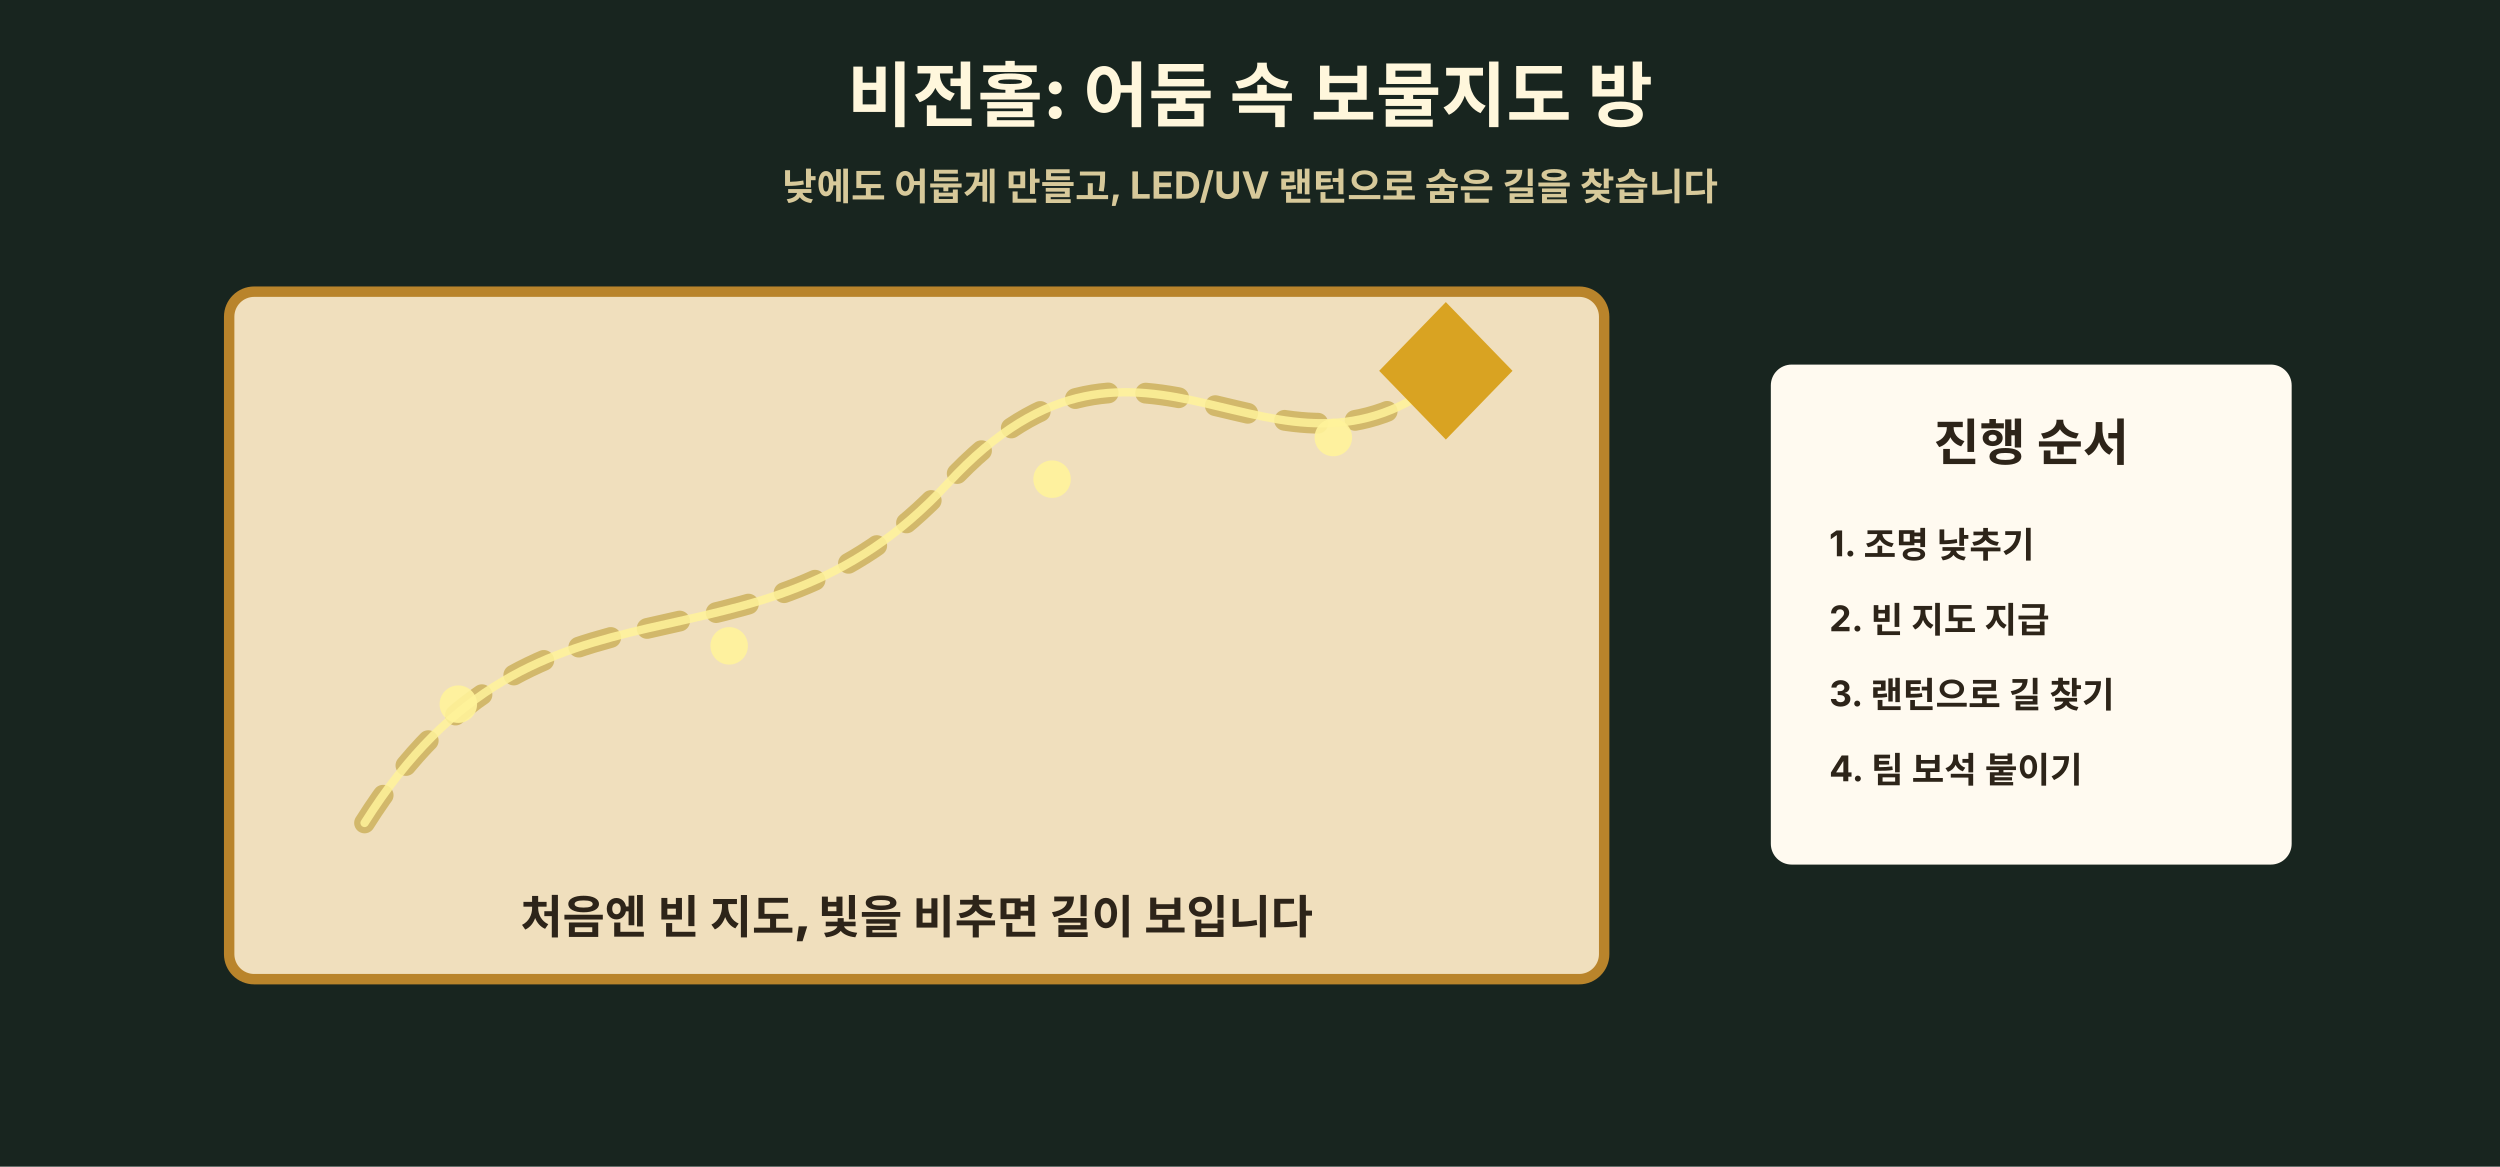
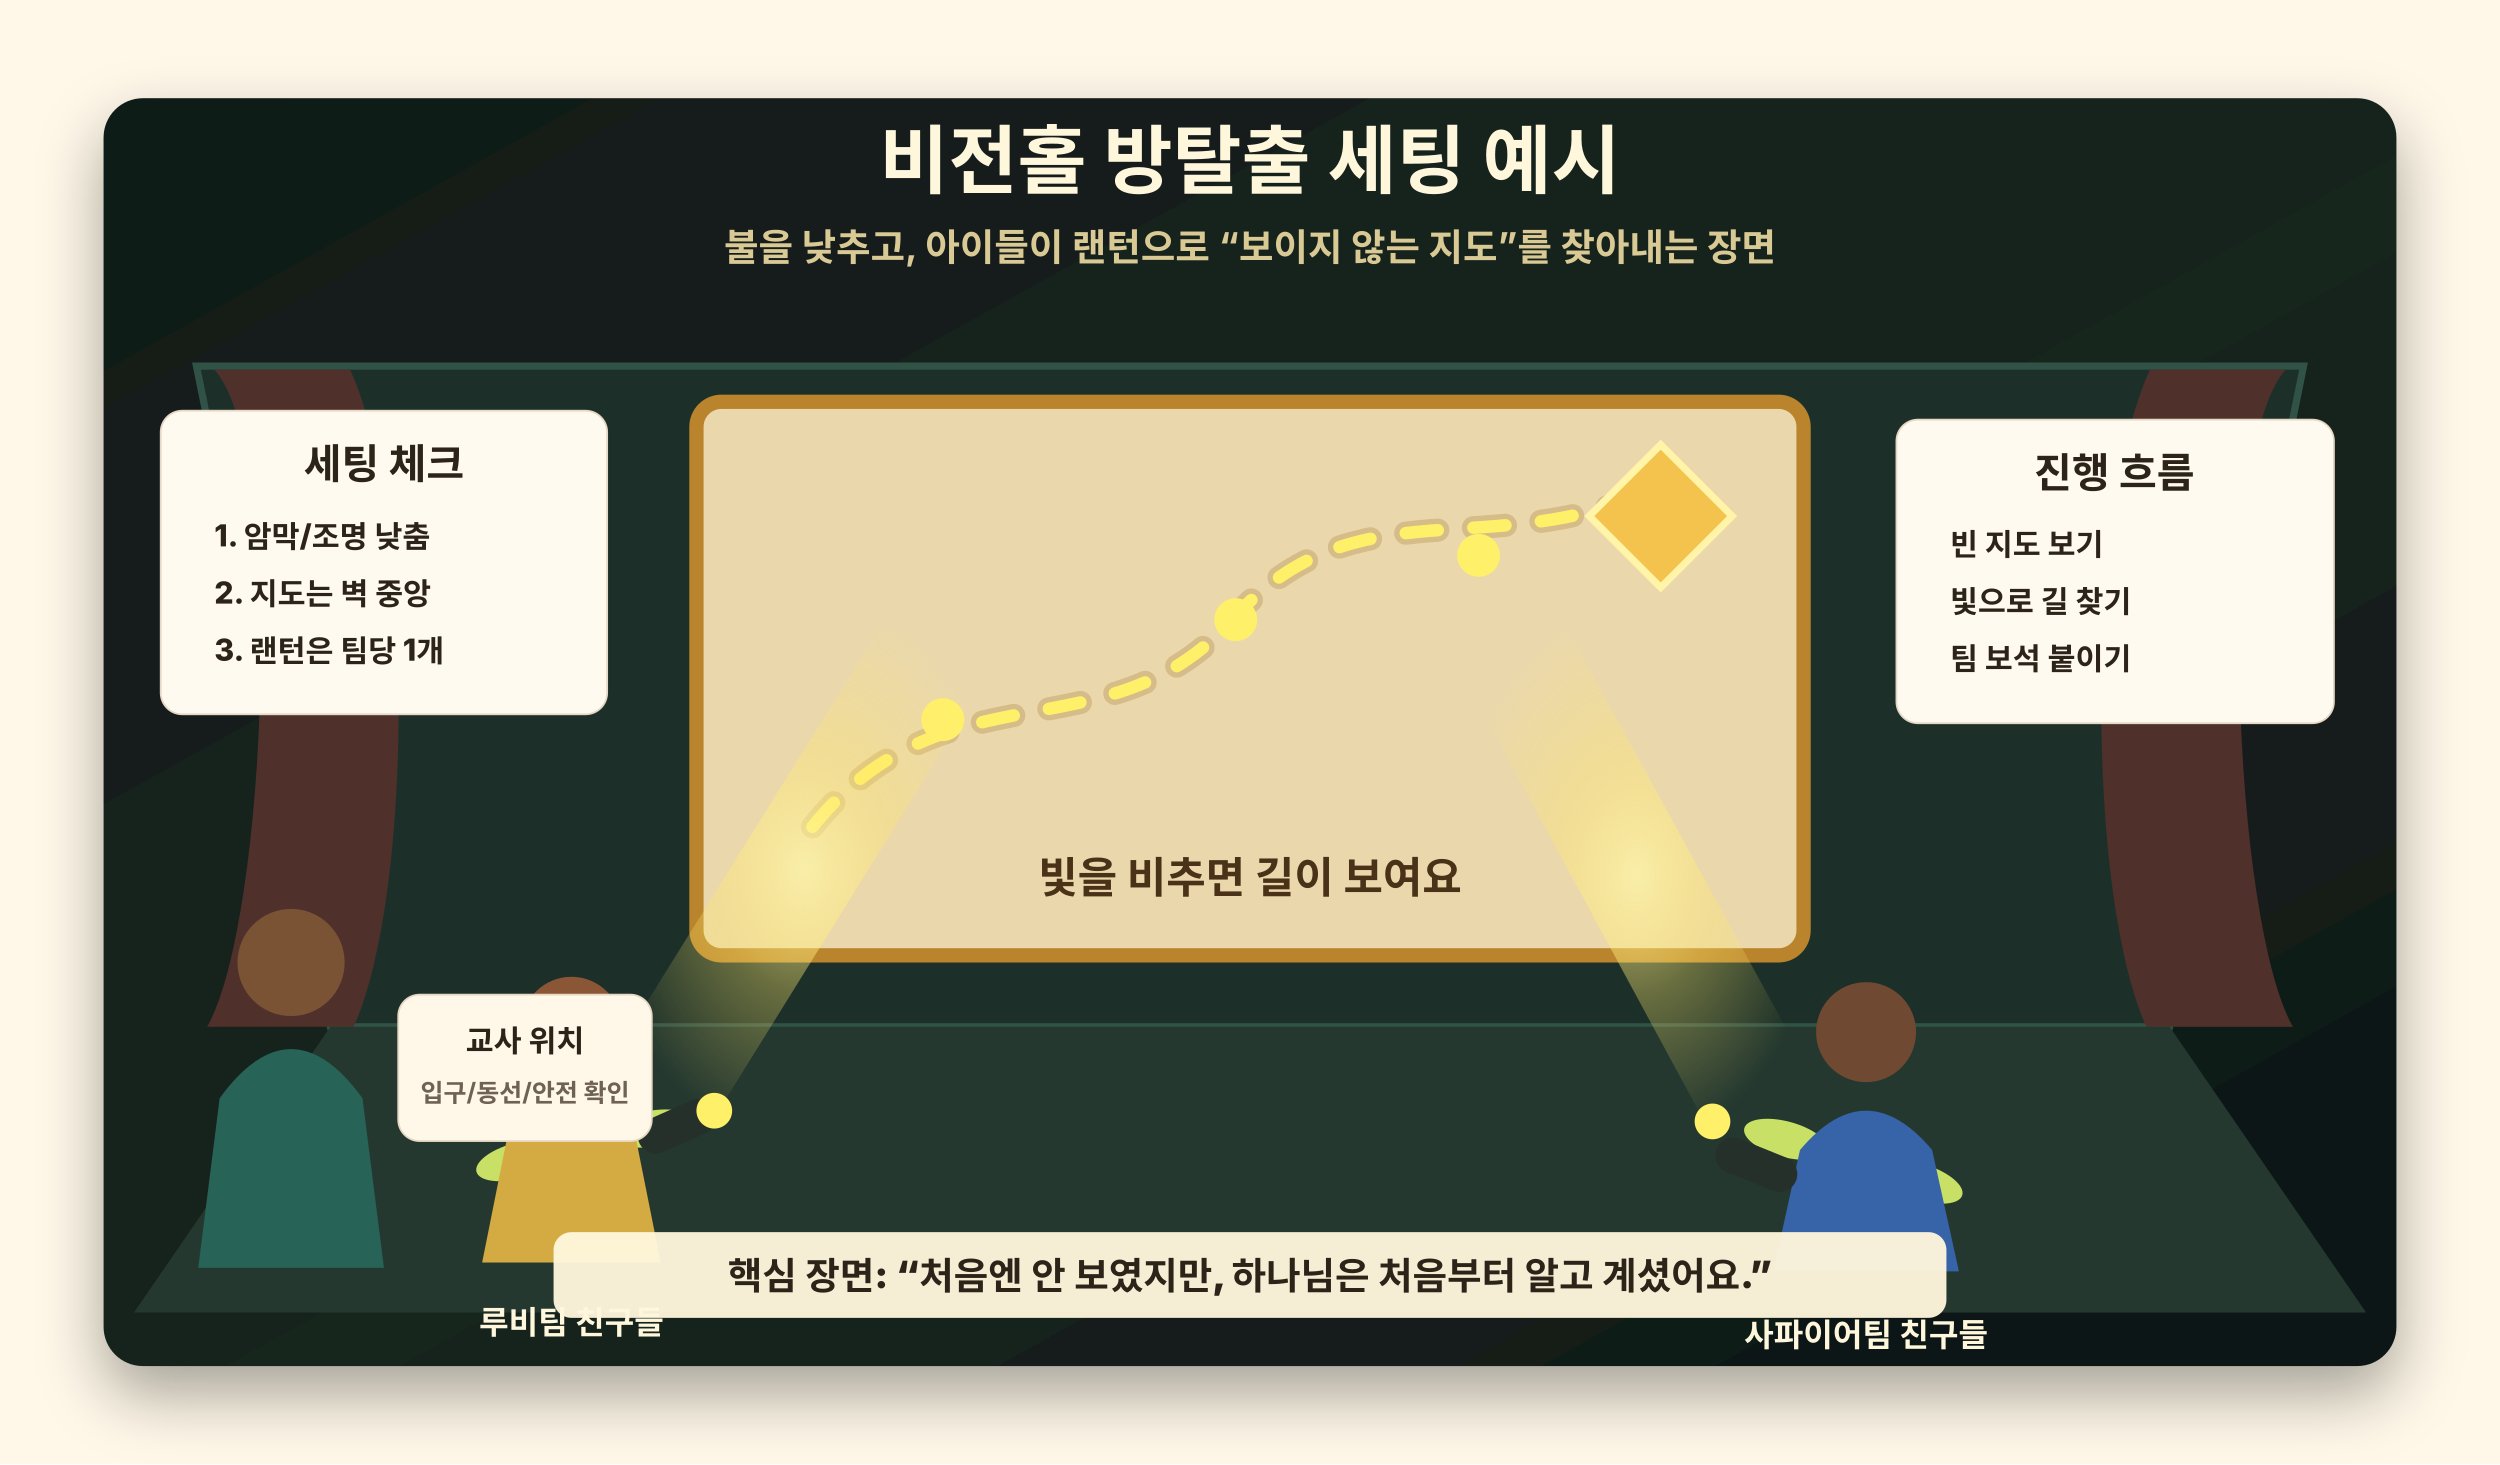
- <svg xmlns="http://www.w3.org/2000/svg" viewBox="0 0 1200 560" role="img" aria-labelledby="title desc">
-   <rect width="1200" height="560" fill="#18251f" />
-   <text x="600" y="58" text-anchor="middle" font-family="-apple-system,BlinkMacSystemFont,'Apple SD Gothic Neo','Noto Sans KR',sans-serif" font-size="34" font-weight="800" fill="#fff7dc">비전홀: 어둠 속 보물지도 방</text>
-   <text x="600" y="96" text-anchor="middle" font-family="-apple-system,BlinkMacSystemFont,'Apple SD Gothic Neo','Noto Sans KR',sans-serif" font-size="18" font-weight="700" fill="#d7c99a">낮에도 어둡게 만들고, LED/UV 랜턴으로 숨은 길을 찾습니다</text>
-   <rect x="110" y="140" width="660" height="330" rx="12" fill="#f0dfbd" stroke="#b9842b" stroke-width="5" />
-   <path d="M175 395 C260 260, 360 335, 455 232 S610 250, 695 180" fill="none" stroke="#d2b86b" stroke-width="10" stroke-linecap="round" stroke-dasharray="16 18" />
-   <path d="M175 395 C260 260, 360 335, 455 232 S610 250, 695 180" fill="none" stroke="#fff39a" stroke-width="4" stroke-linecap="round" opacity=".85" />
-   <g fill="#fff39a" opacity=".9">
-     <circle cx="220" cy="338" r="9" />
-     <circle cx="350" cy="310" r="9" />
-     <circle cx="505" cy="230" r="9" />
-     <circle cx="640" cy="210" r="9" />
+ <svg xmlns="http://www.w3.org/2000/svg" viewBox="0 0 1400 820" role="img" aria-labelledby="title desc">
+   <defs>
+     <radialGradient id="lampGlow" cx="50%" cy="50%" r="50%">
+       <stop offset="0%" stop-color="#fff7a8" stop-opacity=".95" />
+       <stop offset="45%" stop-color="#ffe66a" stop-opacity=".45" />
+       <stop offset="100%" stop-color="#ffe66a" stop-opacity="0" />
+     </radialGradient>
+     <linearGradient id="room" x1="0" x2="1" y1="0" y2="1">
+       <stop offset="0" stop-color="#101a18" />
+       <stop offset=".55" stop-color="#18251f" />
+       <stop offset="1" stop-color="#0d1415" />
+     </linearGradient>
+     <filter id="softShadow" x="-20%" y="-20%" width="140%" height="140%">
+       <feDropShadow dx="0" dy="16" stdDeviation="18" flood-color="#000" flood-opacity=".35" />
+     </filter>
+   </defs>
+   <rect width="1400" height="820" fill="#fff8e9" />
+   <rect x="58" y="55" width="1284" height="710" rx="22" fill="url(#room)" filter="url(#softShadow)" />
+   <text x="700" y="105" text-anchor="middle" font-family="-apple-system,BlinkMacSystemFont,'Apple SD Gothic Neo','Noto Sans KR',sans-serif" font-size="42" font-weight="900" fill="#fff7dc">비전홀 방탈출 세팅 예시</text>
+   <text x="700" y="146" text-anchor="middle" font-family="-apple-system,BlinkMacSystemFont,'Apple SD Gothic Neo','Noto Sans KR',sans-serif" font-size="21" font-weight="750" fill="#d9c994">불을 낮추고, 아이들이 랜턴으로 “보이지 않는 지도”를 찾아내는 장면</text>
+   <path d="M110 205 L1290 205 L1215 575 L185 575 Z" fill="#1c3029" stroke="#315347" stroke-width="4" />
+   <path d="M120 207 C160 250 150 515 116 575 L198 575 C232 500 232 285 196 207 Z" fill="#50302b" />
+   <path d="M1280 207 C1240 250 1250 515 1284 575 L1202 575 C1168 500 1168 285 1204 207 Z" fill="#50302b" />
+   <g transform="translate(390 225)">
+     <rect x="0" y="0" width="620" height="310" rx="14" fill="#ead8ac" stroke="#b9842b" stroke-width="8" />
+     <path d="M65 238 C140 145 230 200 300 122 S445 92 538 48" fill="none" stroke="#a7823d" stroke-width="13" stroke-linecap="round" stroke-dasharray="18 20" opacity=".32" />
+     <path d="M65 238 C140 145 230 200 300 122 S445 92 538 48" fill="none" stroke="#fff06a" stroke-width="7" stroke-linecap="round" stroke-dasharray="18 20" />
+     <circle cx="138" cy="178" r="12" fill="#fff06a" />
+     <circle cx="302" cy="122" r="12" fill="#fff06a" />
+     <circle cx="438" cy="86" r="12" fill="#fff06a" />
+     <polygon points="540,24 580,64 540,104 500,64" fill="#f3c34d" stroke="#fff4a8" stroke-width="4" />
+     <text x="310" y="275" text-anchor="middle" font-family="-apple-system,BlinkMacSystemFont,'Apple SD Gothic Neo','Noto Sans KR',sans-serif" font-size="24" font-weight="900" fill="#4a3219">빛을 비추면 길이 보여요</text>
  </g>
-   <polygon points="694,145 726,178 694,211 662,178" fill="#d9a322" />
-   <text x="440" y="448" text-anchor="middle" font-family="-apple-system,BlinkMacSystemFont,'Apple SD Gothic Neo','Noto Sans KR',sans-serif" font-size="22" font-weight="850" fill="#2d2419">처음엔 빈 지도, 빛을 비추면 길이 보입니다</text>
-   <g transform="translate(850 175)" font-family="-apple-system,BlinkMacSystemFont,'Apple SD Gothic Neo','Noto Sans KR',sans-serif">
-     <rect width="250" height="240" rx="10" fill="#fffaf0" />
-     <text x="125" y="46" text-anchor="middle" font-size="24" font-weight="850" fill="#2d2419">진행 순서</text>
-     <text x="28" y="92" font-size="17" font-weight="750" fill="#2d2419">1. 조명 낮추기</text>
-     <text x="28" y="128" font-size="17" font-weight="750" fill="#2d2419">2. 빈 지도 지급</text>
-     <text x="28" y="164" font-size="17" font-weight="750" fill="#2d2419">3. 랜턴으로 길 찾기</text>
-     <text x="28" y="200" font-size="17" font-weight="750" fill="#2d2419">4. 팀 보석 붙이기</text>
+   <path d="M185 575 L1215 575 L1325 735 L75 735 Z" fill="#24382f" />
+   <g fill="#d8f36a" opacity=".9">
+     <ellipse cx="290" cy="650" rx="24" ry="10" transform="rotate(-15 290 650)" />
+     <ellipse cx="365" cy="632" rx="24" ry="10" transform="rotate(-10 365 632)" />
+     <ellipse cx="1000" cy="638" rx="24" ry="10" transform="rotate(15 1000 638)" />
+     <ellipse cx="1076" cy="662" rx="24" ry="10" transform="rotate(18 1076 662)" />
  </g>
+   <path d="M335 605 L505 332 L565 360 L390 642 Z" fill="url(#lampGlow)" opacity=".75" />
+   <path d="M1020 612 L870 338 L812 365 L962 642 Z" fill="url(#lampGlow)" opacity=".75" />
+   <g transform="translate(250 545)">
+     <circle cx="70" cy="30" r="28" fill="#8a5635" />
+     <path d="M34 92 Q70 50 106 92 L120 162 L20 162 Z" fill="#d4aa42" />
+     <rect x="104" y="86" width="46" height="20" rx="10" fill="#25302a" transform="rotate(-24 104 86)" />
+     <circle cx="150" cy="77" r="10" fill="#fff06a" />
+     <text x="70" y="202" text-anchor="middle" font-family="-apple-system,BlinkMacSystemFont,'Apple SD Gothic Neo','Noto Sans KR',sans-serif" font-size="18" font-weight="850" fill="#fff7dc">루비팀 친구들</text>
+   </g>
+   <g transform="translate(975 552)">
+     <circle cx="70" cy="26" r="28" fill="#6f4931" />
+     <path d="M33 92 Q70 48 107 92 L122 160 L18 160 Z" fill="#3763a8" />
+     <rect x="-10" y="82" width="48" height="20" rx="10" fill="#25302a" transform="rotate(22 -10 82)" />
+     <circle cx="-16" cy="76" r="10" fill="#fff06a" />
+     <text x="70" y="202" text-anchor="middle" font-family="-apple-system,BlinkMacSystemFont,'Apple SD Gothic Neo','Noto Sans KR',sans-serif" font-size="18" font-weight="850" fill="#fff7dc">사파이어팀 친구들</text>
+   </g>
+   <g transform="translate(103 505)">
+     <circle cx="60" cy="34" r="30" fill="#7a5335" />
+     <path d="M20 110 Q60 55 100 110 L112 205 L8 205 Z" fill="#276356" />
+     <rect x="120" y="52" width="142" height="82" rx="12" fill="#fff8e9" stroke="#e6d8c4" />
+     <text x="191" y="84" text-anchor="middle" font-family="-apple-system,BlinkMacSystemFont,'Apple SD Gothic Neo','Noto Sans KR',sans-serif" font-size="17" font-weight="900" fill="#2d2419">교사 위치</text>
+     <text x="191" y="112" text-anchor="middle" font-family="-apple-system,BlinkMacSystemFont,'Apple SD Gothic Neo','Noto Sans KR',sans-serif" font-size="14" font-weight="750" fill="#6f6254">입구/동선/안전 확인</text>
+   </g>
+   <g font-family="-apple-system,BlinkMacSystemFont,'Apple SD Gothic Neo','Noto Sans KR',sans-serif">
+     <rect x="90" y="230" width="250" height="170" rx="12" fill="#fffaf0" stroke="#e6d8c4" />
+     <text x="215" y="268" text-anchor="middle" font-size="23" font-weight="900" fill="#2d2419">세팅 체크</text>
+     <text x="120" y="306" font-size="17" font-weight="780" fill="#2d2419">1. 암막/조명 낮춤</text>
+     <text x="120" y="338" font-size="17" font-weight="780" fill="#2d2419">2. 지도는 벽 중앙</text>
+     <text x="120" y="370" font-size="17" font-weight="780" fill="#2d2419">3. 랜턴은 팀당 1개</text>
+     <rect x="1062" y="235" width="245" height="170" rx="12" fill="#fffaf0" stroke="#e6d8c4" />
+     <text x="1184" y="273" text-anchor="middle" font-size="23" font-weight="900" fill="#2d2419">진행 흐름</text>
+     <text x="1092" y="311" font-size="17" font-weight="780" fill="#2d2419">빈 지도 보기</text>
+     <text x="1092" y="343" font-size="17" font-weight="780" fill="#2d2419">빛으로 길 찾기</text>
+     <text x="1092" y="375" font-size="17" font-weight="780" fill="#2d2419">팀 보석 붙이기</text>
+   </g>
+   <rect x="310" y="690" width="780" height="48" rx="10" fill="#fff7dc" opacity=".95" />
+   <text x="700" y="722" text-anchor="middle" font-family="-apple-system,BlinkMacSystemFont,'Apple SD Gothic Neo','Noto Sans KR',sans-serif" font-size="21" font-weight="900" fill="#2d2419">핵심 장면: “처음엔 안 보였지만, 하나님은 처음부터 알고 계셨어요.”</text>
</svg>
